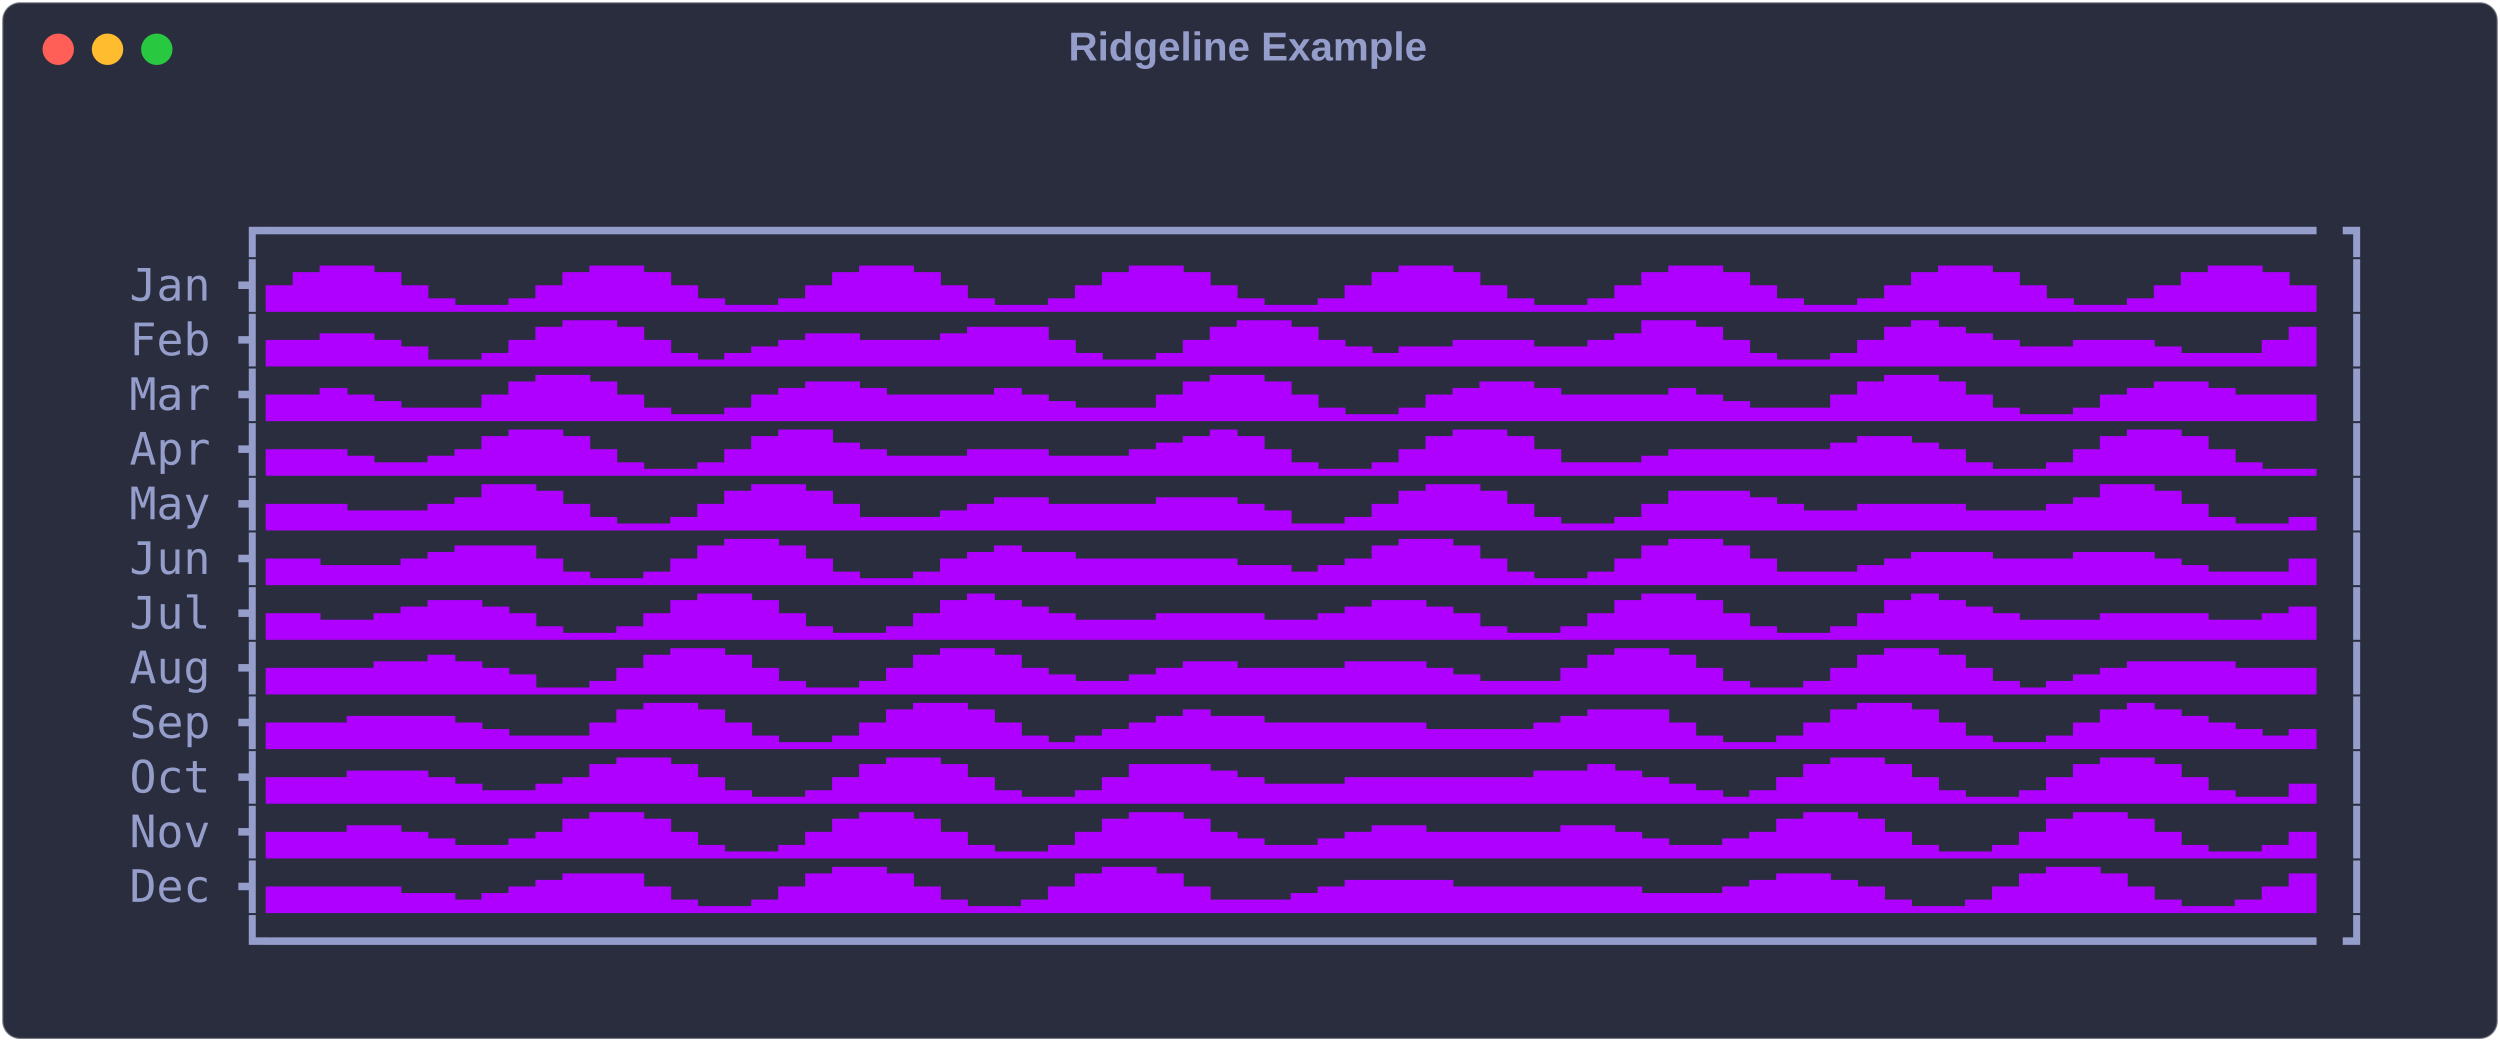
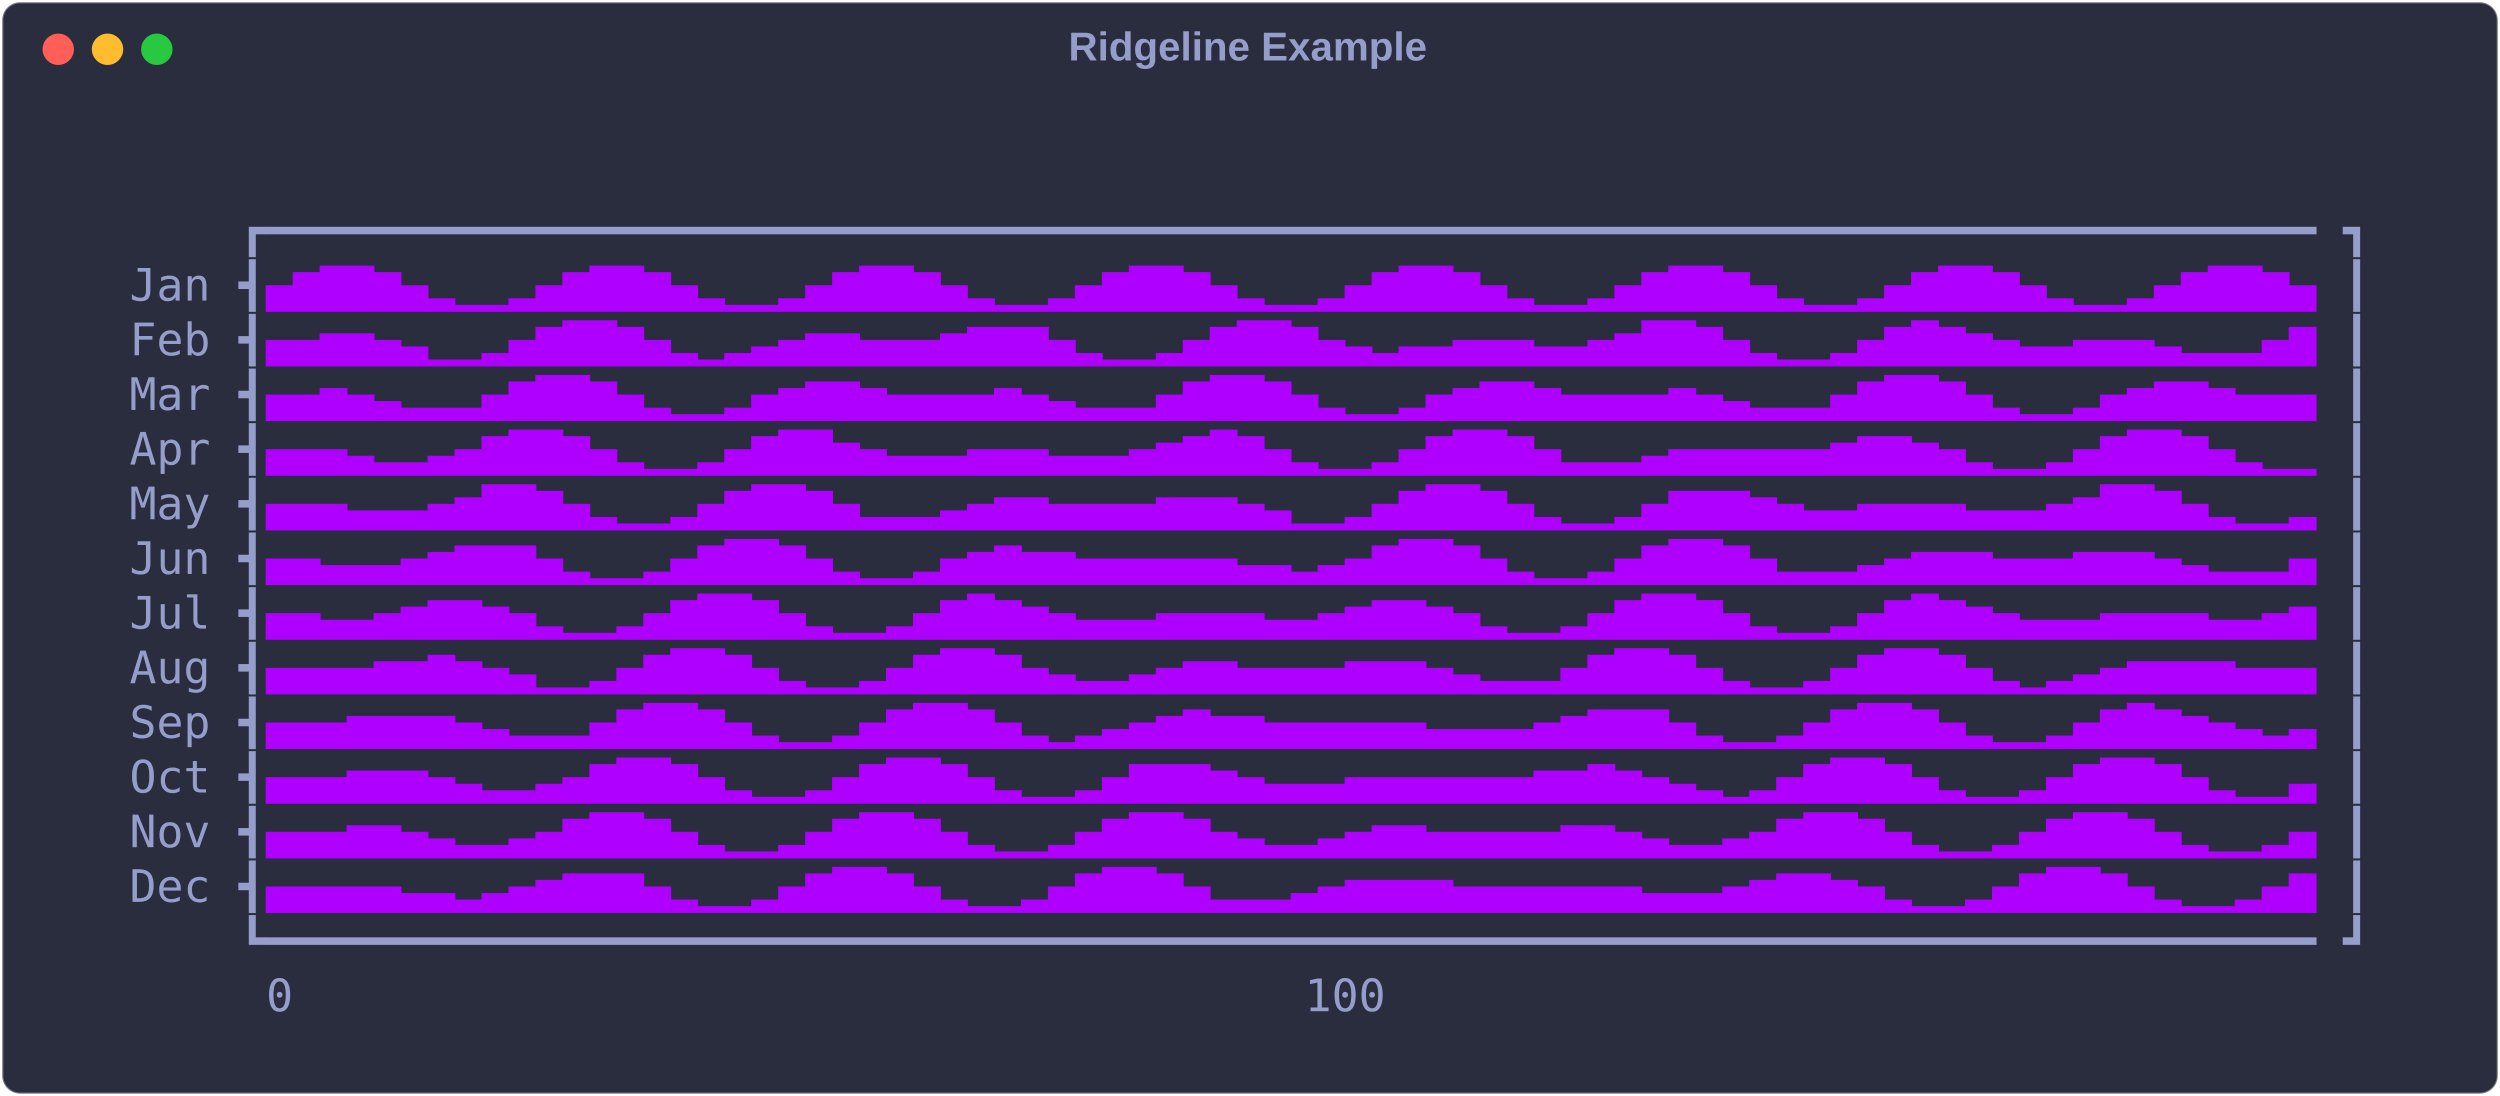
- <svg xmlns="http://www.w3.org/2000/svg" class="rich-terminal" viewBox="0 0 1116 464.8">
+ <svg xmlns="http://www.w3.org/2000/svg" class="rich-terminal" viewBox="0 0 1116 489.2">
  <style>

    @font-face {
        font-family: "Fira Code";
        src: local("FiraCode-Regular"),
                url("https://cdnjs.cloudflare.com/ajax/libs/firacode/6.2.0/woff2/FiraCode-Regular.woff2") format("woff2"),
                url("https://cdnjs.cloudflare.com/ajax/libs/firacode/6.2.0/woff/FiraCode-Regular.woff") format("woff");
        font-style: normal;
        font-weight: 400;
    }
    @font-face {
        font-family: "Fira Code";
        src: local("FiraCode-Bold"),
                url("https://cdnjs.cloudflare.com/ajax/libs/firacode/6.2.0/woff2/FiraCode-Bold.woff2") format("woff2"),
                url("https://cdnjs.cloudflare.com/ajax/libs/firacode/6.2.0/woff/FiraCode-Bold.woff") format("woff");
        font-style: bold;
        font-weight: 700;
    }

-     .terminal-4293456971-matrix {
+     .terminal-1972181187-matrix {
        font-family: Fira Code, monospace;
        font-size: 20px;
        line-height: 24.4px;
        font-variant-east-asian: full-width;
    }

-     .terminal-4293456971-title {
+     .terminal-1972181187-title {
        font-size: 18px;
        font-weight: bold;
        font-family: arial;
    }

-     .terminal-4293456971-r1 { fill: #959dcb }
- .terminal-4293456971-r2 { fill: #af00ff }
+     .terminal-1972181187-r1 { fill: #959dcb }
+ .terminal-1972181187-r2 { fill: #af00ff }
    </style>
  <defs>
-     <clipPath id="terminal-4293456971-clip-terminal">
-       <rect x="0" y="0" width="1097.0" height="413.8" />
+     <clipPath id="terminal-1972181187-clip-terminal">
+       <rect x="0" y="0" width="1097.0" height="438.2" />
    </clipPath>
-     <clipPath id="terminal-4293456971-line-0">
+     <clipPath id="terminal-1972181187-line-0">
      <rect x="0" y="1.5" width="1098" height="24.65" />
    </clipPath>
-     <clipPath id="terminal-4293456971-line-1">
+     <clipPath id="terminal-1972181187-line-1">
      <rect x="0" y="25.9" width="1098" height="24.65" />
    </clipPath>
-     <clipPath id="terminal-4293456971-line-2">
+     <clipPath id="terminal-1972181187-line-2">
      <rect x="0" y="50.3" width="1098" height="24.65" />
    </clipPath>
-     <clipPath id="terminal-4293456971-line-3">
+     <clipPath id="terminal-1972181187-line-3">
      <rect x="0" y="74.7" width="1098" height="24.65" />
    </clipPath>
-     <clipPath id="terminal-4293456971-line-4">
+     <clipPath id="terminal-1972181187-line-4">
      <rect x="0" y="99.1" width="1098" height="24.65" />
    </clipPath>
-     <clipPath id="terminal-4293456971-line-5">
+     <clipPath id="terminal-1972181187-line-5">
      <rect x="0" y="123.5" width="1098" height="24.65" />
    </clipPath>
-     <clipPath id="terminal-4293456971-line-6">
+     <clipPath id="terminal-1972181187-line-6">
      <rect x="0" y="147.9" width="1098" height="24.65" />
    </clipPath>
-     <clipPath id="terminal-4293456971-line-7">
+     <clipPath id="terminal-1972181187-line-7">
      <rect x="0" y="172.3" width="1098" height="24.65" />
    </clipPath>
-     <clipPath id="terminal-4293456971-line-8">
+     <clipPath id="terminal-1972181187-line-8">
      <rect x="0" y="196.7" width="1098" height="24.65" />
    </clipPath>
-     <clipPath id="terminal-4293456971-line-9">
+     <clipPath id="terminal-1972181187-line-9">
      <rect x="0" y="221.1" width="1098" height="24.65" />
    </clipPath>
-     <clipPath id="terminal-4293456971-line-10">
+     <clipPath id="terminal-1972181187-line-10">
      <rect x="0" y="245.5" width="1098" height="24.65" />
    </clipPath>
-     <clipPath id="terminal-4293456971-line-11">
+     <clipPath id="terminal-1972181187-line-11">
      <rect x="0" y="269.9" width="1098" height="24.65" />
    </clipPath>
-     <clipPath id="terminal-4293456971-line-12">
+     <clipPath id="terminal-1972181187-line-12">
      <rect x="0" y="294.3" width="1098" height="24.65" />
    </clipPath>
-     <clipPath id="terminal-4293456971-line-13">
+     <clipPath id="terminal-1972181187-line-13">
      <rect x="0" y="318.7" width="1098" height="24.65" />
    </clipPath>
-     <clipPath id="terminal-4293456971-line-14">
+     <clipPath id="terminal-1972181187-line-14">
      <rect x="0" y="343.1" width="1098" height="24.65" />
    </clipPath>
-     <clipPath id="terminal-4293456971-line-15">
+     <clipPath id="terminal-1972181187-line-15">
      <rect x="0" y="367.5" width="1098" height="24.65" />
    </clipPath>
+     <clipPath id="terminal-1972181187-line-16">
+       <rect x="0" y="391.9" width="1098" height="24.65" />
+     </clipPath>
  </defs>
-   <rect fill="#292d3e" stroke="rgba(255,255,255,0.35)" stroke-width="1" x="1" y="1" width="1114" height="462.8" rx="8" />
-   <text class="terminal-4293456971-title" fill="#959dcb" text-anchor="middle" x="557" y="27">Ridgeline Example</text>
+   <rect fill="#292d3e" stroke="rgba(255,255,255,0.35)" stroke-width="1" x="1" y="1" width="1114" height="487.2" rx="8" />
+   <text class="terminal-1972181187-title" fill="#959dcb" text-anchor="middle" x="557" y="27">Ridgeline Example</text>
  <g transform="translate(26,22)">
    <circle cx="0" cy="0" r="7" fill="#ff5f57" />
    <circle cx="22" cy="0" r="7" fill="#febc2e" />
    <circle cx="44" cy="0" r="7" fill="#28c840" />
  </g>
-   <g transform="translate(9, 41)" clip-path="url(#terminal-4293456971-clip-terminal)">
-     <g class="terminal-4293456971-matrix">
-       <text class="terminal-4293456971-r1" x="1098" y="20" textLength="12.2" clip-path="url(#terminal-4293456971-line-0)">
+   <g transform="translate(9, 41)" clip-path="url(#terminal-1972181187-clip-terminal)">
+     <g class="terminal-1972181187-matrix">
+       <text class="terminal-1972181187-r1" x="1098" y="20" textLength="12.2" clip-path="url(#terminal-1972181187-line-0)">
</text>
-       <text class="terminal-4293456971-r1" x="1098" y="44.4" textLength="12.2" clip-path="url(#terminal-4293456971-line-1)">
+       <text class="terminal-1972181187-r1" x="1098" y="44.4" textLength="12.2" clip-path="url(#terminal-1972181187-line-1)">
</text>
-       <text class="terminal-4293456971-r1" x="97.6" y="68.8" textLength="12.2" clip-path="url(#terminal-4293456971-line-2)">┏</text>
-       <text class="terminal-4293456971-r1" x="109.8" y="68.8" textLength="927.2" clip-path="url(#terminal-4293456971-line-2)">━━━━━━━━━━━━━━━━━━━━━━━━━━━━━━━━━━━━━━━━━━━━━━━━━━━━━━━━━━━━━━━━━━━━━━━━━━━━</text>
-       <text class="terminal-4293456971-r1" x="1037" y="68.8" textLength="12.2" clip-path="url(#terminal-4293456971-line-2)">┓</text>
-       <text class="terminal-4293456971-r1" x="1098" y="68.8" textLength="12.2" clip-path="url(#terminal-4293456971-line-2)">
+       <text class="terminal-1972181187-r1" x="97.6" y="68.8" textLength="12.2" clip-path="url(#terminal-1972181187-line-2)">┏</text>
+       <text class="terminal-1972181187-r1" x="109.8" y="68.8" textLength="927.2" clip-path="url(#terminal-1972181187-line-2)">━━━━━━━━━━━━━━━━━━━━━━━━━━━━━━━━━━━━━━━━━━━━━━━━━━━━━━━━━━━━━━━━━━━━━━━━━━━━</text>
+       <text class="terminal-1972181187-r1" x="1037" y="68.8" textLength="12.2" clip-path="url(#terminal-1972181187-line-2)">┓</text>
+       <text class="terminal-1972181187-r1" x="1098" y="68.8" textLength="12.2" clip-path="url(#terminal-1972181187-line-2)">
</text>
-       <text class="terminal-4293456971-r1" x="48.8" y="93.2" textLength="48.8" clip-path="url(#terminal-4293456971-line-3)">Jan </text>
-       <text class="terminal-4293456971-r1" x="97.6" y="93.2" textLength="12.2" clip-path="url(#terminal-4293456971-line-3)">┫</text>
-       <text class="terminal-4293456971-r2" x="109.8" y="93.2" textLength="927.2" clip-path="url(#terminal-4293456971-line-3)">▄▆▇▇▆▄▂▁▁▂▄▆▇▇▆▄▂▁▁▂▄▆▇▇▆▄▂▁▁▂▄▆▇▇▆▄▂▁▁▂▄▆▇▇▆▄▂▁▁▂▄▆▇▇▆▄▂▁▁▂▄▆▇▇▆▄▂▁▁▂▄▆▇▇▆▄</text>
-       <text class="terminal-4293456971-r1" x="1037" y="93.2" textLength="12.2" clip-path="url(#terminal-4293456971-line-3)">┃</text>
-       <text class="terminal-4293456971-r1" x="1098" y="93.2" textLength="12.2" clip-path="url(#terminal-4293456971-line-3)">
+       <text class="terminal-1972181187-r1" x="48.8" y="93.2" textLength="48.8" clip-path="url(#terminal-1972181187-line-3)">Jan </text>
+       <text class="terminal-1972181187-r1" x="97.6" y="93.2" textLength="12.2" clip-path="url(#terminal-1972181187-line-3)">┫</text>
+       <text class="terminal-1972181187-r2" x="109.8" y="93.2" textLength="927.2" clip-path="url(#terminal-1972181187-line-3)">▄▆▇▇▆▄▂▁▁▂▄▆▇▇▆▄▂▁▁▂▄▆▇▇▆▄▂▁▁▂▄▆▇▇▆▄▂▁▁▂▄▆▇▇▆▄▂▁▁▂▄▆▇▇▆▄▂▁▁▂▄▆▇▇▆▄▂▁▁▂▄▆▇▇▆▄</text>
+       <text class="terminal-1972181187-r1" x="1037" y="93.2" textLength="12.2" clip-path="url(#terminal-1972181187-line-3)">┃</text>
+       <text class="terminal-1972181187-r1" x="1098" y="93.2" textLength="12.2" clip-path="url(#terminal-1972181187-line-3)">
</text>
-       <text class="terminal-4293456971-r1" x="48.8" y="117.6" textLength="48.8" clip-path="url(#terminal-4293456971-line-4)">Feb </text>
-       <text class="terminal-4293456971-r1" x="97.6" y="117.6" textLength="12.2" clip-path="url(#terminal-4293456971-line-4)">┫</text>
-       <text class="terminal-4293456971-r2" x="109.8" y="117.6" textLength="927.2" clip-path="url(#terminal-4293456971-line-4)">▄▄▅▅▄▃▁▁▂▄▆▇▇▆▄▂▁▂▃▄▅▅▄▄▄▅▆▆▆▄▂▁▁▂▄▆▇▇▆▄▃▂▃▃▄▄▄▃▃▄▅▇▇▆▄▂▁▁▂▄▆▇▆▅▄▃▃▄▄▄▃▂▂▂▄▆</text>
-       <text class="terminal-4293456971-r1" x="1037" y="117.6" textLength="12.2" clip-path="url(#terminal-4293456971-line-4)">┃</text>
-       <text class="terminal-4293456971-r1" x="1098" y="117.6" textLength="12.2" clip-path="url(#terminal-4293456971-line-4)">
+       <text class="terminal-1972181187-r1" x="48.8" y="117.6" textLength="48.8" clip-path="url(#terminal-1972181187-line-4)">Feb </text>
+       <text class="terminal-1972181187-r1" x="97.6" y="117.6" textLength="12.2" clip-path="url(#terminal-1972181187-line-4)">┫</text>
+       <text class="terminal-1972181187-r2" x="109.8" y="117.6" textLength="927.2" clip-path="url(#terminal-1972181187-line-4)">▄▄▅▅▄▃▁▁▂▄▆▇▇▆▄▂▁▂▃▄▅▅▄▄▄▅▆▆▆▄▂▁▁▂▄▆▇▇▆▄▃▂▃▃▄▄▄▃▃▄▅▇▇▆▄▂▁▁▂▄▆▇▆▅▄▃▃▄▄▄▃▂▂▂▄▆</text>
+       <text class="terminal-1972181187-r1" x="1037" y="117.6" textLength="12.2" clip-path="url(#terminal-1972181187-line-4)">┃</text>
+       <text class="terminal-1972181187-r1" x="1098" y="117.6" textLength="12.2" clip-path="url(#terminal-1972181187-line-4)">
</text>
-       <text class="terminal-4293456971-r1" x="48.8" y="142" textLength="48.8" clip-path="url(#terminal-4293456971-line-5)">Mar </text>
-       <text class="terminal-4293456971-r1" x="97.6" y="142" textLength="12.2" clip-path="url(#terminal-4293456971-line-5)">┫</text>
-       <text class="terminal-4293456971-r2" x="109.8" y="142" textLength="927.2" clip-path="url(#terminal-4293456971-line-5)">▄▄▅▄▃▂▂▂▄▆▇▇▆▄▂▁▁▂▄▅▆▆▅▄▄▄▄▅▄▃▂▂▂▄▆▇▇▆▄▂▁▁▂▄▅▆▆▅▄▄▄▄▅▄▃▂▂▂▄▆▇▇▆▄▂▁▁▂▄▅▆▆▅▄▄▄</text>
-       <text class="terminal-4293456971-r1" x="1037" y="142" textLength="12.2" clip-path="url(#terminal-4293456971-line-5)">┃</text>
-       <text class="terminal-4293456971-r1" x="1098" y="142" textLength="12.2" clip-path="url(#terminal-4293456971-line-5)">
+       <text class="terminal-1972181187-r1" x="48.8" y="142" textLength="48.8" clip-path="url(#terminal-1972181187-line-5)">Mar </text>
+       <text class="terminal-1972181187-r1" x="97.6" y="142" textLength="12.2" clip-path="url(#terminal-1972181187-line-5)">┫</text>
+       <text class="terminal-1972181187-r2" x="109.8" y="142" textLength="927.2" clip-path="url(#terminal-1972181187-line-5)">▄▄▅▄▃▂▂▂▄▆▇▇▆▄▂▁▁▂▄▅▆▆▅▄▄▄▄▅▄▃▂▂▂▄▆▇▇▆▄▂▁▁▂▄▅▆▆▅▄▄▄▄▅▄▃▂▂▂▄▆▇▇▆▄▂▁▁▂▄▅▆▆▅▄▄▄</text>
+       <text class="terminal-1972181187-r1" x="1037" y="142" textLength="12.2" clip-path="url(#terminal-1972181187-line-5)">┃</text>
+       <text class="terminal-1972181187-r1" x="1098" y="142" textLength="12.2" clip-path="url(#terminal-1972181187-line-5)">
</text>
-       <text class="terminal-4293456971-r1" x="48.8" y="166.4" textLength="48.8" clip-path="url(#terminal-4293456971-line-6)">Apr </text>
-       <text class="terminal-4293456971-r1" x="97.6" y="166.4" textLength="12.2" clip-path="url(#terminal-4293456971-line-6)">┫</text>
-       <text class="terminal-4293456971-r2" x="109.8" y="166.4" textLength="927.2" clip-path="url(#terminal-4293456971-line-6)">▄▄▄▃▂▂▃▄▆▇▇▆▄▂▁▁▂▄▆▇▇▅▄▃▃▃▄▄▄▃▃▃▄▅▆▇▆▄▂▁▁▂▄▆▇▇▆▄▂▂▂▃▄▄▄▄▄▄▅▆▆▅▄▂▁▁▂▄▆▇▇▆▄▂▁▁</text>
-       <text class="terminal-4293456971-r1" x="1037" y="166.4" textLength="12.2" clip-path="url(#terminal-4293456971-line-6)">┃</text>
-       <text class="terminal-4293456971-r1" x="1098" y="166.4" textLength="12.2" clip-path="url(#terminal-4293456971-line-6)">
+       <text class="terminal-1972181187-r1" x="48.8" y="166.4" textLength="48.8" clip-path="url(#terminal-1972181187-line-6)">Apr </text>
+       <text class="terminal-1972181187-r1" x="97.6" y="166.4" textLength="12.2" clip-path="url(#terminal-1972181187-line-6)">┫</text>
+       <text class="terminal-1972181187-r2" x="109.8" y="166.4" textLength="927.2" clip-path="url(#terminal-1972181187-line-6)">▄▄▄▃▂▂▃▄▆▇▇▆▄▂▁▁▂▄▆▇▇▅▄▃▃▃▄▄▄▃▃▃▄▅▆▇▆▄▂▁▁▂▄▆▇▇▆▄▂▂▂▃▄▄▄▄▄▄▅▆▆▅▄▂▁▁▂▄▆▇▇▆▄▂▁▁</text>
+       <text class="terminal-1972181187-r1" x="1037" y="166.4" textLength="12.2" clip-path="url(#terminal-1972181187-line-6)">┃</text>
+       <text class="terminal-1972181187-r1" x="1098" y="166.4" textLength="12.2" clip-path="url(#terminal-1972181187-line-6)">
</text>
-       <text class="terminal-4293456971-r1" x="48.8" y="190.8" textLength="48.8" clip-path="url(#terminal-4293456971-line-7)">May </text>
-       <text class="terminal-4293456971-r1" x="97.6" y="190.8" textLength="12.2" clip-path="url(#terminal-4293456971-line-7)">┫</text>
-       <text class="terminal-4293456971-r2" x="109.8" y="190.8" textLength="927.2" clip-path="url(#terminal-4293456971-line-7)">▄▄▄▃▃▃▄▅▇▇▆▄▂▁▁▂▄▆▇▇▆▄▂▂▂▃▄▅▅▄▄▄▄▅▅▅▄▃▁▁▂▄▆▇▇▆▄▂▁▁▂▄▆▆▆▅▄▃▃▄▄▄▄▃▃▃▄▅▇▇▆▄▂▁▁▂</text>
-       <text class="terminal-4293456971-r1" x="1037" y="190.8" textLength="12.2" clip-path="url(#terminal-4293456971-line-7)">┃</text>
-       <text class="terminal-4293456971-r1" x="1098" y="190.8" textLength="12.2" clip-path="url(#terminal-4293456971-line-7)">
+       <text class="terminal-1972181187-r1" x="48.8" y="190.8" textLength="48.8" clip-path="url(#terminal-1972181187-line-7)">May </text>
+       <text class="terminal-1972181187-r1" x="97.6" y="190.8" textLength="12.2" clip-path="url(#terminal-1972181187-line-7)">┫</text>
+       <text class="terminal-1972181187-r2" x="109.8" y="190.8" textLength="927.2" clip-path="url(#terminal-1972181187-line-7)">▄▄▄▃▃▃▄▅▇▇▆▄▂▁▁▂▄▆▇▇▆▄▂▂▂▃▄▅▅▄▄▄▄▅▅▅▄▃▁▁▂▄▆▇▇▆▄▂▁▁▂▄▆▆▆▅▄▃▃▄▄▄▄▃▃▃▄▅▇▇▆▄▂▁▁▂</text>
+       <text class="terminal-1972181187-r1" x="1037" y="190.8" textLength="12.2" clip-path="url(#terminal-1972181187-line-7)">┃</text>
+       <text class="terminal-1972181187-r1" x="1098" y="190.8" textLength="12.2" clip-path="url(#terminal-1972181187-line-7)">
</text>
-       <text class="terminal-4293456971-r1" x="48.8" y="215.2" textLength="48.8" clip-path="url(#terminal-4293456971-line-8)">Jun </text>
-       <text class="terminal-4293456971-r1" x="97.6" y="215.2" textLength="12.2" clip-path="url(#terminal-4293456971-line-8)">┫</text>
-       <text class="terminal-4293456971-r2" x="109.8" y="215.2" textLength="927.2" clip-path="url(#terminal-4293456971-line-8)">▄▄▃▃▃▄▅▆▆▆▄▂▁▁▂▄▆▇▇▆▄▂▁▁▂▄▅▆▅▅▄▄▄▄▄▄▃▃▂▃▄▆▇▇▆▄▂▁▁▂▄▆▇▇▆▄▂▂▂▃▄▅▅▅▄▄▄▅▅▅▄▃▂▂▂▄</text>
-       <text class="terminal-4293456971-r1" x="1037" y="215.2" textLength="12.2" clip-path="url(#terminal-4293456971-line-8)">┃</text>
-       <text class="terminal-4293456971-r1" x="1098" y="215.2" textLength="12.2" clip-path="url(#terminal-4293456971-line-8)">
+       <text class="terminal-1972181187-r1" x="48.8" y="215.2" textLength="48.8" clip-path="url(#terminal-1972181187-line-8)">Jun </text>
+       <text class="terminal-1972181187-r1" x="97.6" y="215.2" textLength="12.2" clip-path="url(#terminal-1972181187-line-8)">┫</text>
+       <text class="terminal-1972181187-r2" x="109.8" y="215.2" textLength="927.2" clip-path="url(#terminal-1972181187-line-8)">▄▄▃▃▃▄▅▆▆▆▄▂▁▁▂▄▆▇▇▆▄▂▁▁▂▄▅▆▅▅▄▄▄▄▄▄▃▃▂▃▄▆▇▇▆▄▂▁▁▂▄▆▇▇▆▄▂▂▂▃▄▅▅▅▄▄▄▅▅▅▄▃▂▂▂▄</text>
+       <text class="terminal-1972181187-r1" x="1037" y="215.2" textLength="12.2" clip-path="url(#terminal-1972181187-line-8)">┃</text>
+       <text class="terminal-1972181187-r1" x="1098" y="215.2" textLength="12.2" clip-path="url(#terminal-1972181187-line-8)">
</text>
-       <text class="terminal-4293456971-r1" x="48.8" y="239.6" textLength="48.8" clip-path="url(#terminal-4293456971-line-9)">Jul </text>
-       <text class="terminal-4293456971-r1" x="97.6" y="239.6" textLength="12.2" clip-path="url(#terminal-4293456971-line-9)">┫</text>
-       <text class="terminal-4293456971-r2" x="109.8" y="239.6" textLength="927.2" clip-path="url(#terminal-4293456971-line-9)">▄▄▃▃▄▅▆▆▅▄▂▁▁▂▄▆▇▇▆▄▂▁▁▂▄▆▇▆▅▄▃▃▃▄▄▄▄▃▃▄▅▆▆▅▄▂▁▁▂▄▆▇▇▆▄▂▁▁▂▄▆▇▆▅▄▃▃▃▄▄▄▄▃▃▄▅</text>
-       <text class="terminal-4293456971-r1" x="1037" y="239.6" textLength="12.2" clip-path="url(#terminal-4293456971-line-9)">┃</text>
-       <text class="terminal-4293456971-r1" x="1098" y="239.6" textLength="12.2" clip-path="url(#terminal-4293456971-line-9)">
+       <text class="terminal-1972181187-r1" x="48.8" y="239.6" textLength="48.8" clip-path="url(#terminal-1972181187-line-9)">Jul </text>
+       <text class="terminal-1972181187-r1" x="97.6" y="239.6" textLength="12.2" clip-path="url(#terminal-1972181187-line-9)">┫</text>
+       <text class="terminal-1972181187-r2" x="109.8" y="239.6" textLength="927.2" clip-path="url(#terminal-1972181187-line-9)">▄▄▃▃▄▅▆▆▅▄▂▁▁▂▄▆▇▇▆▄▂▁▁▂▄▆▇▆▅▄▃▃▃▄▄▄▄▃▃▄▅▆▆▅▄▂▁▁▂▄▆▇▇▆▄▂▁▁▂▄▆▇▆▅▄▃▃▃▄▄▄▄▃▃▄▅</text>
+       <text class="terminal-1972181187-r1" x="1037" y="239.6" textLength="12.2" clip-path="url(#terminal-1972181187-line-9)">┃</text>
+       <text class="terminal-1972181187-r1" x="1098" y="239.6" textLength="12.2" clip-path="url(#terminal-1972181187-line-9)">
</text>
-       <text class="terminal-4293456971-r1" x="48.8" y="264" textLength="48.8" clip-path="url(#terminal-4293456971-line-10)">Aug </text>
-       <text class="terminal-4293456971-r1" x="97.6" y="264" textLength="12.2" clip-path="url(#terminal-4293456971-line-10)">┫</text>
-       <text class="terminal-4293456971-r2" x="109.8" y="264" textLength="927.2" clip-path="url(#terminal-4293456971-line-10)">▄▄▄▄▅▅▆▅▄▃▁▁▂▄▆▇▇▆▄▂▁▁▂▄▆▇▇▆▄▃▂▂▃▄▅▅▄▄▄▄▅▅▅▄▃▂▂▂▄▆▇▇▆▄▂▁▁▂▄▆▇▇▆▄▂▁▂▃▄▅▅▅▅▄▄▄</text>
-       <text class="terminal-4293456971-r1" x="1037" y="264" textLength="12.2" clip-path="url(#terminal-4293456971-line-10)">┃</text>
-       <text class="terminal-4293456971-r1" x="1098" y="264" textLength="12.2" clip-path="url(#terminal-4293456971-line-10)">
+       <text class="terminal-1972181187-r1" x="48.8" y="264" textLength="48.8" clip-path="url(#terminal-1972181187-line-10)">Aug </text>
+       <text class="terminal-1972181187-r1" x="97.6" y="264" textLength="12.2" clip-path="url(#terminal-1972181187-line-10)">┫</text>
+       <text class="terminal-1972181187-r2" x="109.8" y="264" textLength="927.2" clip-path="url(#terminal-1972181187-line-10)">▄▄▄▄▅▅▆▅▄▃▁▁▂▄▆▇▇▆▄▂▁▁▂▄▆▇▇▆▄▃▂▂▃▄▅▅▄▄▄▄▅▅▅▄▃▂▂▂▄▆▇▇▆▄▂▁▁▂▄▆▇▇▆▄▂▁▂▃▄▅▅▅▅▄▄▄</text>
+       <text class="terminal-1972181187-r1" x="1037" y="264" textLength="12.2" clip-path="url(#terminal-1972181187-line-10)">┃</text>
+       <text class="terminal-1972181187-r1" x="1098" y="264" textLength="12.2" clip-path="url(#terminal-1972181187-line-10)">
</text>
-       <text class="terminal-4293456971-r1" x="48.8" y="288.4" textLength="48.8" clip-path="url(#terminal-4293456971-line-11)">Sep </text>
-       <text class="terminal-4293456971-r1" x="97.6" y="288.4" textLength="12.2" clip-path="url(#terminal-4293456971-line-11)">┫</text>
-       <text class="terminal-4293456971-r2" x="109.8" y="288.4" textLength="927.2" clip-path="url(#terminal-4293456971-line-11)">▄▄▄▅▅▅▅▄▃▂▂▂▄▆▇▇▆▄▂▁▁▂▄▆▇▇▆▄▂▁▂▃▄▅▆▅▅▄▄▄▄▄▄▃▃▃▃▄▅▆▆▆▄▂▁▁▂▄▆▇▇▆▄▂▁▁▂▄▆▇▆▅▄▃▂▃</text>
-       <text class="terminal-4293456971-r1" x="1037" y="288.4" textLength="12.2" clip-path="url(#terminal-4293456971-line-11)">┃</text>
-       <text class="terminal-4293456971-r1" x="1098" y="288.4" textLength="12.2" clip-path="url(#terminal-4293456971-line-11)">
+       <text class="terminal-1972181187-r1" x="48.8" y="288.4" textLength="48.8" clip-path="url(#terminal-1972181187-line-11)">Sep </text>
+       <text class="terminal-1972181187-r1" x="97.6" y="288.4" textLength="12.2" clip-path="url(#terminal-1972181187-line-11)">┫</text>
+       <text class="terminal-1972181187-r2" x="109.8" y="288.4" textLength="927.2" clip-path="url(#terminal-1972181187-line-11)">▄▄▄▅▅▅▅▄▃▂▂▂▄▆▇▇▆▄▂▁▁▂▄▆▇▇▆▄▂▁▂▃▄▅▆▅▅▄▄▄▄▄▄▃▃▃▃▄▅▆▆▆▄▂▁▁▂▄▆▇▇▆▄▂▁▁▂▄▆▇▆▅▄▃▂▃</text>
+       <text class="terminal-1972181187-r1" x="1037" y="288.4" textLength="12.2" clip-path="url(#terminal-1972181187-line-11)">┃</text>
+       <text class="terminal-1972181187-r1" x="1098" y="288.4" textLength="12.2" clip-path="url(#terminal-1972181187-line-11)">
</text>
-       <text class="terminal-4293456971-r1" x="48.8" y="312.8" textLength="48.8" clip-path="url(#terminal-4293456971-line-12)">Oct </text>
-       <text class="terminal-4293456971-r1" x="97.6" y="312.8" textLength="12.2" clip-path="url(#terminal-4293456971-line-12)">┫</text>
-       <text class="terminal-4293456971-r2" x="109.8" y="312.8" textLength="927.2" clip-path="url(#terminal-4293456971-line-12)">▄▄▄▅▅▅▄▃▂▂▃▄▆▇▇▆▄▂▁▁▂▄▆▇▇▆▄▂▁▁▂▄▆▆▆▅▄▃▃▃▄▄▄▄▄▄▄▅▅▆▅▄▃▂▁▂▄▆▇▇▆▄▂▁▁▂▄▆▇▇▆▄▂▁▁▃</text>
-       <text class="terminal-4293456971-r1" x="1037" y="312.8" textLength="12.2" clip-path="url(#terminal-4293456971-line-12)">┃</text>
-       <text class="terminal-4293456971-r1" x="1098" y="312.8" textLength="12.2" clip-path="url(#terminal-4293456971-line-12)">
+       <text class="terminal-1972181187-r1" x="48.8" y="312.8" textLength="48.8" clip-path="url(#terminal-1972181187-line-12)">Oct </text>
+       <text class="terminal-1972181187-r1" x="97.6" y="312.8" textLength="12.2" clip-path="url(#terminal-1972181187-line-12)">┫</text>
+       <text class="terminal-1972181187-r2" x="109.8" y="312.8" textLength="927.2" clip-path="url(#terminal-1972181187-line-12)">▄▄▄▅▅▅▄▃▂▂▃▄▆▇▇▆▄▂▁▁▂▄▆▇▇▆▄▂▁▁▂▄▆▆▆▅▄▃▃▃▄▄▄▄▄▄▄▅▅▆▅▄▃▂▁▂▄▆▇▇▆▄▂▁▁▂▄▆▇▇▆▄▂▁▁▃</text>
+       <text class="terminal-1972181187-r1" x="1037" y="312.8" textLength="12.2" clip-path="url(#terminal-1972181187-line-12)">┃</text>
+       <text class="terminal-1972181187-r1" x="1098" y="312.8" textLength="12.2" clip-path="url(#terminal-1972181187-line-12)">
</text>
-       <text class="terminal-4293456971-r1" x="48.8" y="337.2" textLength="48.8" clip-path="url(#terminal-4293456971-line-13)">Nov </text>
-       <text class="terminal-4293456971-r1" x="97.6" y="337.2" textLength="12.2" clip-path="url(#terminal-4293456971-line-13)">┫</text>
-       <text class="terminal-4293456971-r2" x="109.8" y="337.2" textLength="927.2" clip-path="url(#terminal-4293456971-line-13)">▄▄▄▅▅▄▃▂▂▃▄▆▇▇▆▄▂▁▁▂▄▆▇▇▆▄▂▁▁▂▄▆▇▇▆▄▃▂▂▃▄▅▅▄▄▄▄▄▅▅▄▃▂▂▃▄▆▇▇▆▄▂▁▁▂▄▆▇▇▆▄▂▁▁▂▄</text>
-       <text class="terminal-4293456971-r1" x="1037" y="337.2" textLength="12.2" clip-path="url(#terminal-4293456971-line-13)">┃</text>
-       <text class="terminal-4293456971-r1" x="1098" y="337.2" textLength="12.2" clip-path="url(#terminal-4293456971-line-13)">
+       <text class="terminal-1972181187-r1" x="48.8" y="337.2" textLength="48.8" clip-path="url(#terminal-1972181187-line-13)">Nov </text>
+       <text class="terminal-1972181187-r1" x="97.6" y="337.2" textLength="12.2" clip-path="url(#terminal-1972181187-line-13)">┫</text>
+       <text class="terminal-1972181187-r2" x="109.8" y="337.2" textLength="927.2" clip-path="url(#terminal-1972181187-line-13)">▄▄▄▅▅▄▃▂▂▃▄▆▇▇▆▄▂▁▁▂▄▆▇▇▆▄▂▁▁▂▄▆▇▇▆▄▃▂▂▃▄▅▅▄▄▄▄▄▅▅▄▃▂▂▃▄▆▇▇▆▄▂▁▁▂▄▆▇▇▆▄▂▁▁▂▄</text>
+       <text class="terminal-1972181187-r1" x="1037" y="337.2" textLength="12.2" clip-path="url(#terminal-1972181187-line-13)">┃</text>
+       <text class="terminal-1972181187-r1" x="1098" y="337.2" textLength="12.2" clip-path="url(#terminal-1972181187-line-13)">
</text>
-       <text class="terminal-4293456971-r1" x="48.8" y="361.6" textLength="48.8" clip-path="url(#terminal-4293456971-line-14)">Dec </text>
-       <text class="terminal-4293456971-r1" x="97.6" y="361.6" textLength="12.2" clip-path="url(#terminal-4293456971-line-14)">┫</text>
-       <text class="terminal-4293456971-r2" x="109.8" y="361.6" textLength="927.2" clip-path="url(#terminal-4293456971-line-14)">▄▄▄▄▄▃▃▂▃▄▅▆▆▆▄▂▁▁▂▄▆▇▇▆▄▂▁▁▂▄▆▇▇▆▄▂▂▂▃▄▅▅▅▅▄▄▄▄▄▄▄▃▃▃▄▅▆▆▅▄▂▁▁▂▄▆▇▇▆▄▂▁▁▂▄▆</text>
-       <text class="terminal-4293456971-r1" x="1037" y="361.6" textLength="12.2" clip-path="url(#terminal-4293456971-line-14)">┃</text>
-       <text class="terminal-4293456971-r1" x="1098" y="361.6" textLength="12.2" clip-path="url(#terminal-4293456971-line-14)">
+       <text class="terminal-1972181187-r1" x="48.8" y="361.6" textLength="48.8" clip-path="url(#terminal-1972181187-line-14)">Dec </text>
+       <text class="terminal-1972181187-r1" x="97.6" y="361.6" textLength="12.2" clip-path="url(#terminal-1972181187-line-14)">┫</text>
+       <text class="terminal-1972181187-r2" x="109.8" y="361.6" textLength="927.2" clip-path="url(#terminal-1972181187-line-14)">▄▄▄▄▄▃▃▂▃▄▅▆▆▆▄▂▁▁▂▄▆▇▇▆▄▂▁▁▂▄▆▇▇▆▄▂▂▂▃▄▅▅▅▅▄▄▄▄▄▄▄▃▃▃▄▅▆▆▅▄▂▁▁▂▄▆▇▇▆▄▂▁▁▂▄▆</text>
+       <text class="terminal-1972181187-r1" x="1037" y="361.6" textLength="12.2" clip-path="url(#terminal-1972181187-line-14)">┃</text>
+       <text class="terminal-1972181187-r1" x="1098" y="361.6" textLength="12.2" clip-path="url(#terminal-1972181187-line-14)">
</text>
-       <text class="terminal-4293456971-r1" x="97.6" y="386" textLength="12.2" clip-path="url(#terminal-4293456971-line-15)">┗</text>
-       <text class="terminal-4293456971-r1" x="109.8" y="386" textLength="927.2" clip-path="url(#terminal-4293456971-line-15)">━━━━━━━━━━━━━━━━━━━━━━━━━━━━━━━━━━━━━━━━━━━━━━━━━━━━━━━━━━━━━━━━━━━━━━━━━━━━</text>
-       <text class="terminal-4293456971-r1" x="1037" y="386" textLength="12.2" clip-path="url(#terminal-4293456971-line-15)">┛</text>
-       <text class="terminal-4293456971-r1" x="1098" y="386" textLength="12.2" clip-path="url(#terminal-4293456971-line-15)">
+       <text class="terminal-1972181187-r1" x="97.6" y="386" textLength="12.2" clip-path="url(#terminal-1972181187-line-15)">┗</text>
+       <text class="terminal-1972181187-r1" x="109.8" y="386" textLength="927.2" clip-path="url(#terminal-1972181187-line-15)">━━━━━━━━━━━━━━━━━━━━━━━━━━━━━━━━━━━━━━━━━━━━━━━━━━━━━━━━━━━━━━━━━━━━━━━━━━━━</text>
+       <text class="terminal-1972181187-r1" x="1037" y="386" textLength="12.2" clip-path="url(#terminal-1972181187-line-15)">┛</text>
+       <text class="terminal-1972181187-r1" x="1098" y="386" textLength="12.2" clip-path="url(#terminal-1972181187-line-15)">
</text>
-       <text class="terminal-4293456971-r1" x="1098" y="410.4" textLength="12.2" clip-path="url(#terminal-4293456971-line-16)">
+       <text class="terminal-1972181187-r1" x="109.8" y="410.4" textLength="463.6" clip-path="url(#terminal-1972181187-line-16)">0                                     </text>
+       <text class="terminal-1972181187-r1" x="573.4" y="410.4" textLength="463.6" clip-path="url(#terminal-1972181187-line-16)">                                   100</text>
+       <text class="terminal-1972181187-r1" x="1098" y="410.4" textLength="12.2" clip-path="url(#terminal-1972181187-line-16)">
+ </text>
+       <text class="terminal-1972181187-r1" x="1098" y="434.8" textLength="12.2" clip-path="url(#terminal-1972181187-line-17)">
</text>
    </g>
  </g>
</svg>
